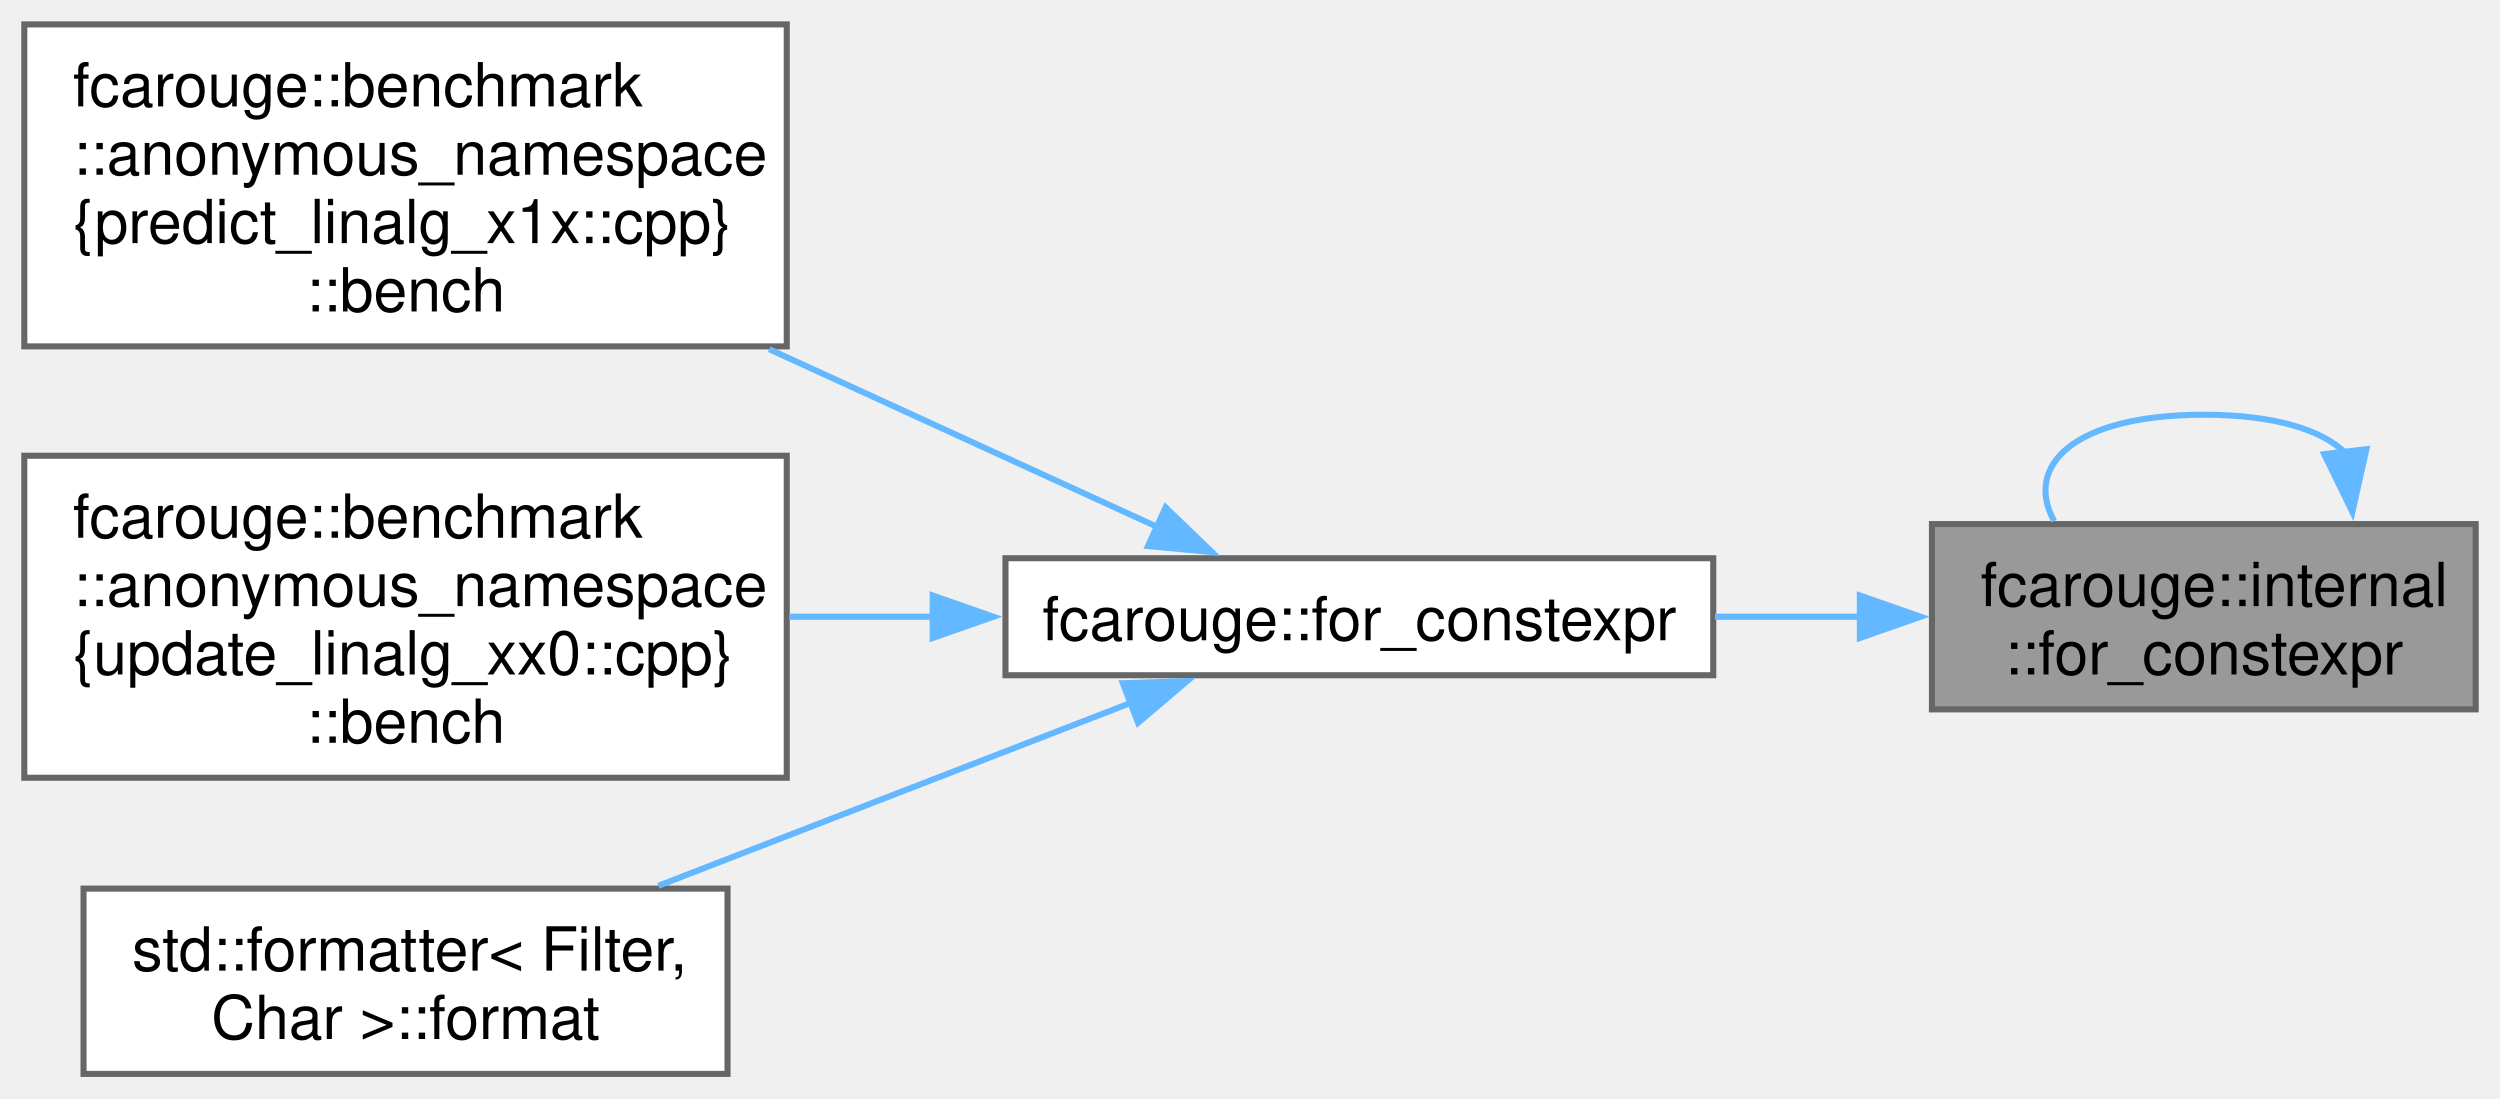
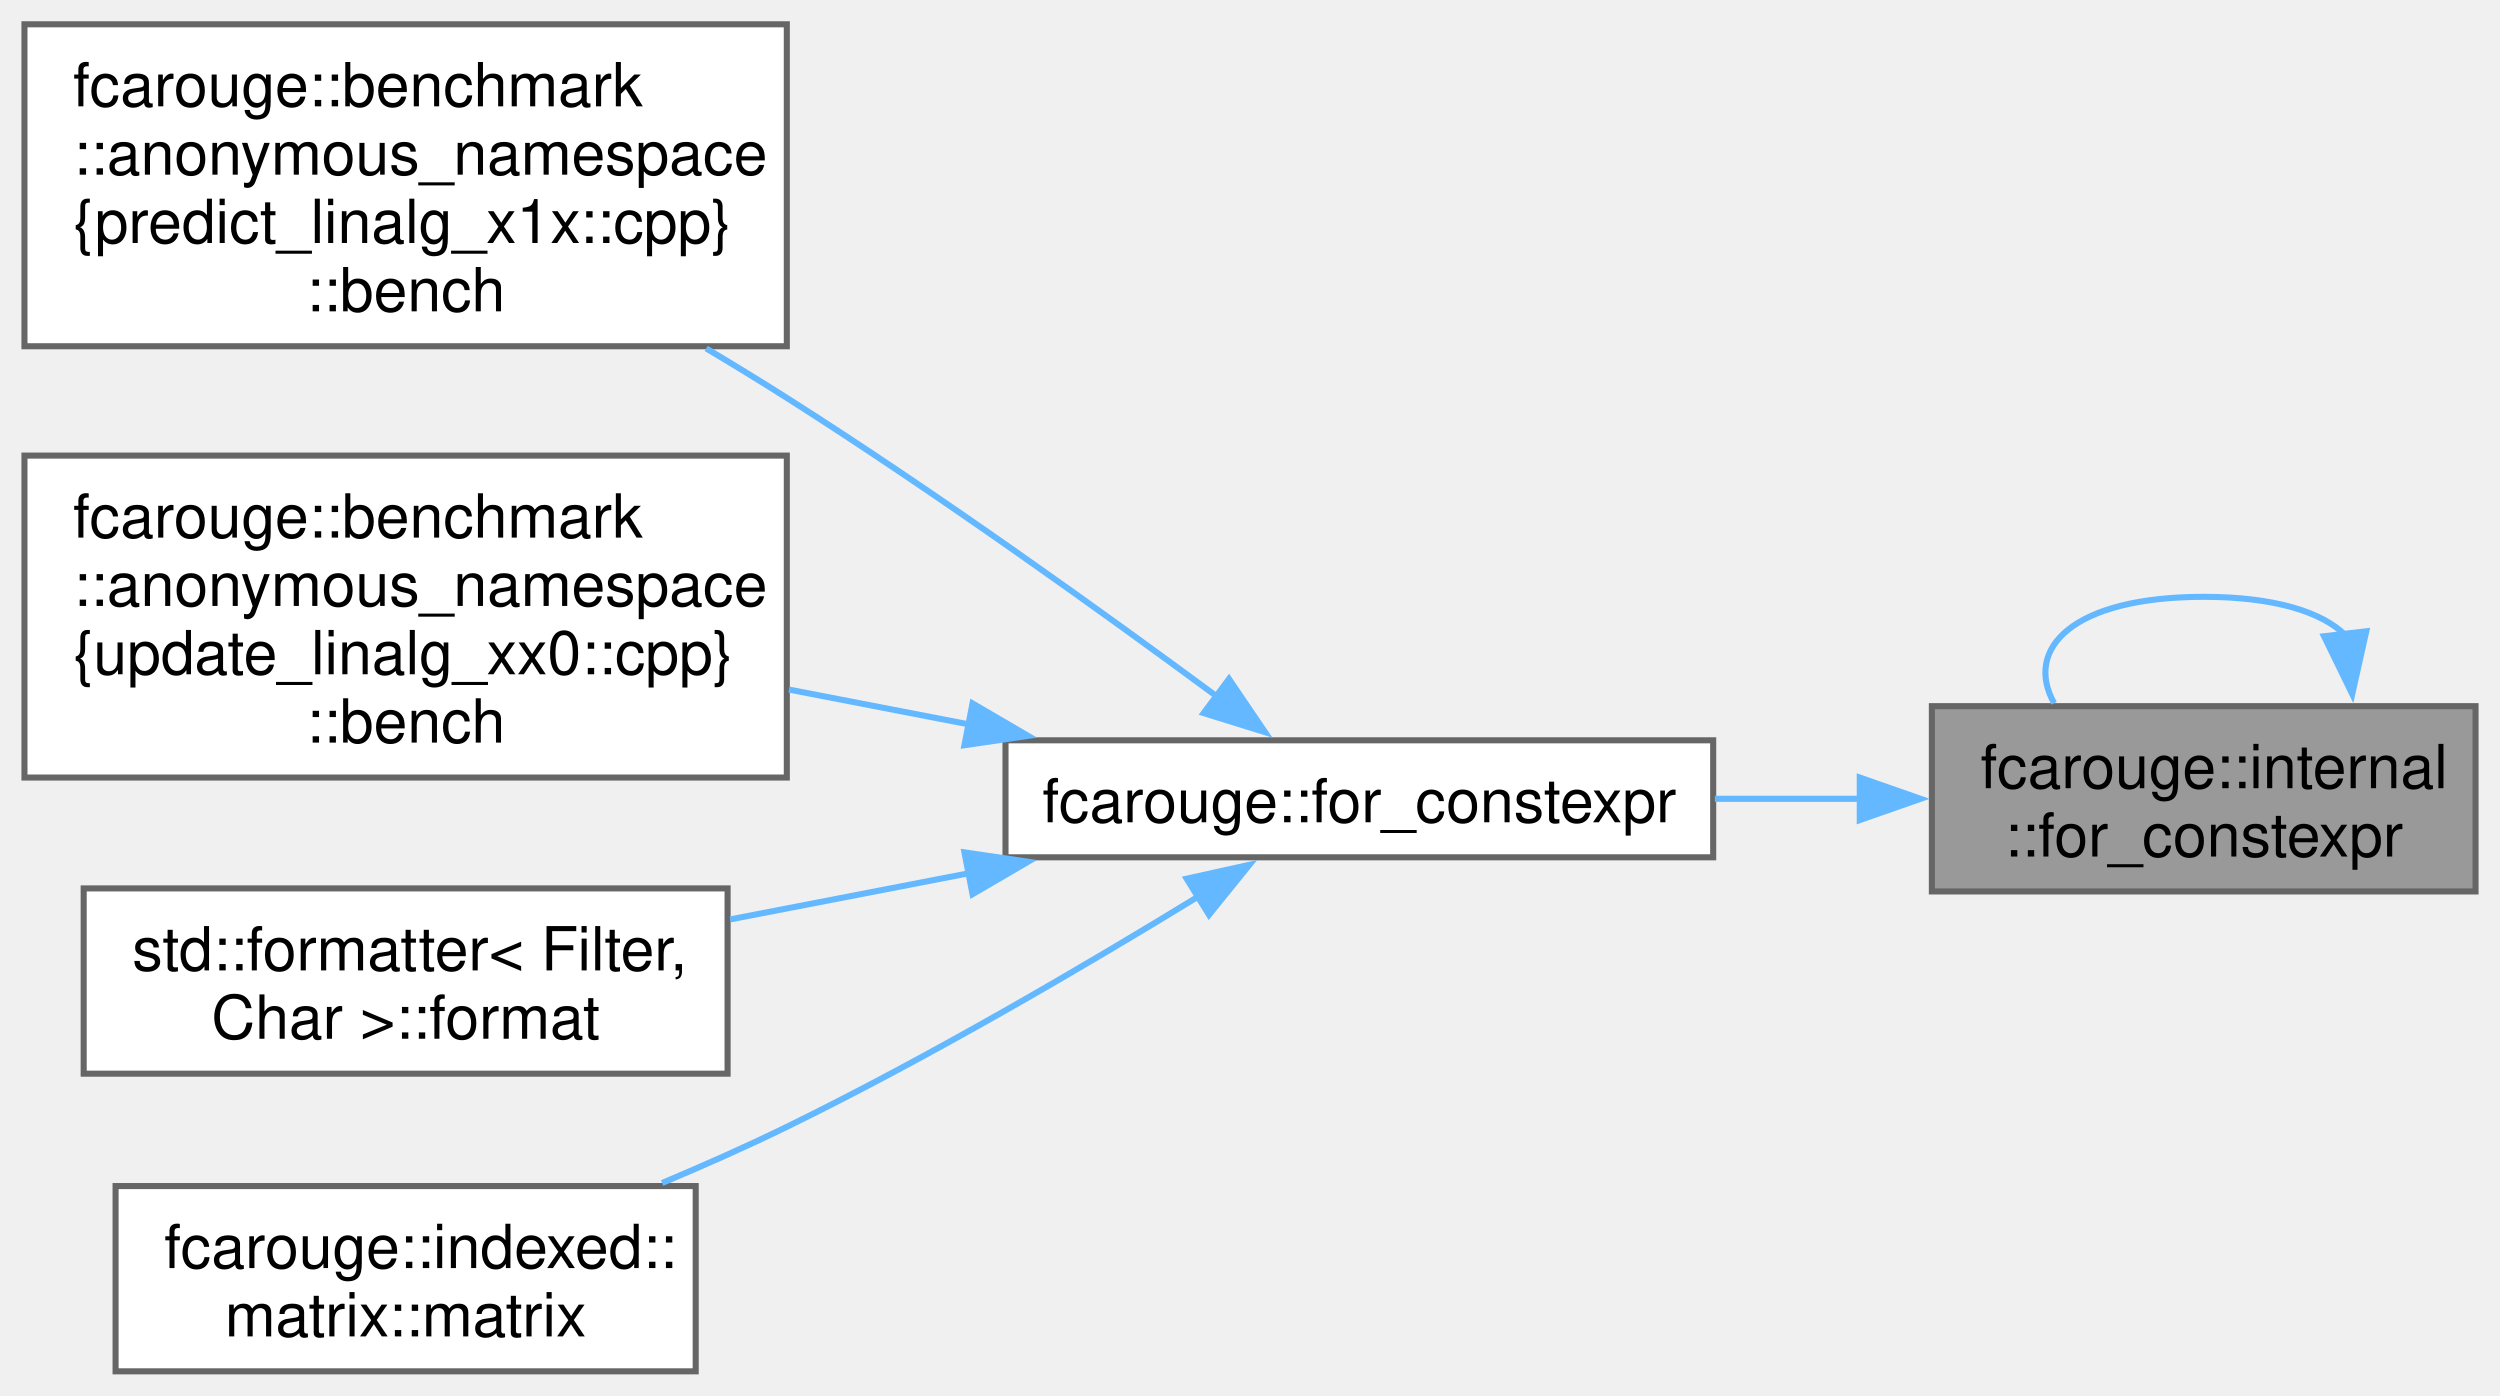
- <svg xmlns="http://www.w3.org/2000/svg" xmlns:xlink="http://www.w3.org/1999/xlink" width="412pt" height="181pt" viewBox="0.00 0.00 411.50 180.75">
-   <g id="graph0" class="graph" transform="scale(1 1) rotate(0) translate(4 176.75)">
+ <svg xmlns="http://www.w3.org/2000/svg" xmlns:xlink="http://www.w3.org/1999/xlink" width="412pt" height="230pt" viewBox="0.00 0.00 411.50 229.75">
+   <g id="graph0" class="graph" transform="scale(1 1) rotate(0) translate(4 225.75)">
    <g id="Node000001" class="node">
      <g id="a_Node000001">
        <a xlink:title=" ">
-           <polygon fill="#999999" stroke="#666666" points="403.5,-90.5 314,-90.5 314,-60 403.5,-60 403.5,-90.5" />
-           <text text-anchor="start" x="322" y="-77" font-family="Helvetica,sans-Serif" font-size="10.00">fcarouge::internal</text>
-           <text text-anchor="middle" x="358.75" y="-65.75" font-family="Helvetica,sans-Serif" font-size="10.00">::for_constexpr</text>
+           <polygon fill="#999999" stroke="#666666" points="403.5,-109.5 314,-109.5 314,-79 403.5,-79 403.5,-109.5" />
+           <text text-anchor="start" x="322" y="-96" font-family="Helvetica,sans-Serif" font-size="10.00">fcarouge::internal</text>
+           <text text-anchor="middle" x="358.75" y="-84.75" font-family="Helvetica,sans-Serif" font-size="10.00">::for_constexpr</text>
        </a>
      </g>
    </g>
-     <g id="edge5_Node000001_Node000001" class="edge">
-       <g id="a_edge5_Node000001_Node000001">
+     <g id="edge6_Node000001_Node000001" class="edge">
+       <g id="a_edge6_Node000001_Node000001">
        <a xlink:title=" ">
-           <path fill="none" stroke="#63b8ff" d="M382.06,-102.2C378.25,-105.97 370.48,-108.5 358.75,-108.5 337.3,-108.5 329.09,-100.06 334.12,-90.99" />
-           <polygon fill="#63b8ff" stroke="#63b8ff" points="385.51,-102.83 383.2,-92.49 378.56,-102.01 385.51,-102.83" />
+           <path fill="none" stroke="#63b8ff" d="M382.06,-121.2C378.25,-124.97 370.48,-127.5 358.75,-127.5 337.3,-127.5 329.09,-119.06 334.12,-109.99" />
+           <polygon fill="#63b8ff" stroke="#63b8ff" points="385.51,-121.83 383.2,-111.49 378.56,-121.01 385.51,-121.83" />
        </a>
      </g>
    </g>
    <g id="Node000002" class="node">
      <g id="a_Node000002">
        <a xlink:href="namespacefcarouge.xhtml#a5ad0022b969a210b7261d0158bc1dd7b" target="_top" xlink:title="Compile-time for loop.">
-           <polygon fill="white" stroke="#666666" points="278,-84.88 161.5,-84.88 161.5,-65.62 278,-65.62 278,-84.88" />
-           <text text-anchor="middle" x="219.75" y="-71.38" font-family="Helvetica,sans-Serif" font-size="10.00">fcarouge::for_constexpr</text>
+           <polygon fill="white" stroke="#666666" points="278,-103.88 161.5,-103.88 161.5,-84.62 278,-84.62 278,-103.88" />
+           <text text-anchor="middle" x="219.75" y="-90.38" font-family="Helvetica,sans-Serif" font-size="10.00">fcarouge::for_constexpr</text>
        </a>
      </g>
    </g>
    <g id="edge1_Node000001_Node000002" class="edge">
      <g id="a_edge1_Node000001_Node000002">
        <a xlink:title=" ">
-           <path fill="none" stroke="#63b8ff" d="M302.28,-75.25C294.38,-75.25 286.23,-75.25 278.28,-75.25" />
-           <polygon fill="#63b8ff" stroke="#63b8ff" points="302.13,-78.75 312.13,-75.25 302.13,-71.75 302.13,-78.75" />
+           <path fill="none" stroke="#63b8ff" d="M302.28,-94.25C294.38,-94.25 286.23,-94.25 278.28,-94.25" />
+           <polygon fill="#63b8ff" stroke="#63b8ff" points="302.13,-97.75 312.13,-94.25 302.13,-90.75 302.13,-97.75" />
        </a>
      </g>
    </g>
    <g id="Node000003" class="node">
      <g id="a_Node000003">
        <a xlink:href="namespacefcarouge_1_1benchmark_1_1anonymous__namespace_02predict__linalg__x1x_8cpp_03.xhtml#afd227c8a2ead320bc47bafa8e88a9d7f" target="_top" xlink:title=" ">
-           <polygon fill="white" stroke="#666666" points="125.5,-172.75 0,-172.75 0,-119.75 125.5,-119.75 125.5,-172.75" />
-           <text text-anchor="start" x="8" y="-159.25" font-family="Helvetica,sans-Serif" font-size="10.00">fcarouge::benchmark</text>
-           <text text-anchor="start" x="8" y="-148" font-family="Helvetica,sans-Serif" font-size="10.00">::anonymous_namespace</text>
-           <text text-anchor="start" x="8" y="-136.75" font-family="Helvetica,sans-Serif" font-size="10.00">{predict_linalg_x1x::cpp}</text>
-           <text text-anchor="middle" x="62.75" y="-125.5" font-family="Helvetica,sans-Serif" font-size="10.00">::bench</text>
+           <polygon fill="white" stroke="#666666" points="125.5,-221.75 0,-221.75 0,-168.75 125.5,-168.75 125.5,-221.75" />
+           <text text-anchor="start" x="8" y="-208.25" font-family="Helvetica,sans-Serif" font-size="10.00">fcarouge::benchmark</text>
+           <text text-anchor="start" x="8" y="-197" font-family="Helvetica,sans-Serif" font-size="10.00">::anonymous_namespace</text>
+           <text text-anchor="start" x="8" y="-185.75" font-family="Helvetica,sans-Serif" font-size="10.00">{predict_linalg_x1x::cpp}</text>
+           <text text-anchor="middle" x="62.75" y="-174.5" font-family="Helvetica,sans-Serif" font-size="10.00">::bench</text>
        </a>
      </g>
    </g>
    <g id="edge2_Node000002_Node000003" class="edge">
      <g id="a_edge2_Node000002_Node000003">
        <a xlink:title=" ">
-           <path fill="none" stroke="#63b8ff" d="M186.66,-89.95C168.17,-98.42 144.35,-109.33 122.61,-119.29" />
-           <polygon fill="#63b8ff" stroke="#63b8ff" points="187.86,-93.25 195.49,-85.9 184.95,-86.88 187.86,-93.25" />
+           <path fill="none" stroke="#63b8ff" d="M196.32,-111.08C177.7,-124.82 150.34,-144.48 125.5,-160.25 121.23,-162.96 116.75,-165.7 112.23,-168.39" />
+           <polygon fill="#63b8ff" stroke="#63b8ff" points="198.29,-113.98 204.24,-105.21 194.12,-108.36 198.29,-113.98" />
        </a>
      </g>
    </g>
    <g id="Node000004" class="node">
      <g id="a_Node000004">
        <a xlink:href="namespacefcarouge_1_1benchmark_1_1anonymous__namespace_02update__linalg__xx0_8cpp_03.xhtml#ad815f323e5a14424caa6a63c1b22f296" target="_top" xlink:title=" ">
-           <polygon fill="white" stroke="#666666" points="125.5,-101.75 0,-101.75 0,-48.75 125.5,-48.75 125.5,-101.75" />
-           <text text-anchor="start" x="8" y="-88.25" font-family="Helvetica,sans-Serif" font-size="10.00">fcarouge::benchmark</text>
-           <text text-anchor="start" x="8" y="-77" font-family="Helvetica,sans-Serif" font-size="10.00">::anonymous_namespace</text>
-           <text text-anchor="start" x="8" y="-65.75" font-family="Helvetica,sans-Serif" font-size="10.00">{update_linalg_xx0::cpp}</text>
-           <text text-anchor="middle" x="62.75" y="-54.5" font-family="Helvetica,sans-Serif" font-size="10.00">::bench</text>
+           <polygon fill="white" stroke="#666666" points="125.5,-150.75 0,-150.75 0,-97.75 125.5,-97.75 125.5,-150.75" />
+           <text text-anchor="start" x="8" y="-137.25" font-family="Helvetica,sans-Serif" font-size="10.00">fcarouge::benchmark</text>
+           <text text-anchor="start" x="8" y="-126" font-family="Helvetica,sans-Serif" font-size="10.00">::anonymous_namespace</text>
+           <text text-anchor="start" x="8" y="-114.75" font-family="Helvetica,sans-Serif" font-size="10.00">{update_linalg_xx0::cpp}</text>
+           <text text-anchor="middle" x="62.75" y="-103.5" font-family="Helvetica,sans-Serif" font-size="10.00">::bench</text>
        </a>
      </g>
    </g>
    <g id="edge3_Node000002_Node000004" class="edge">
      <g id="a_edge3_Node000002_Node000004">
        <a xlink:title=" ">
-           <path fill="none" stroke="#63b8ff" d="M149.6,-75.25C141.72,-75.25 133.72,-75.25 125.93,-75.25" />
-           <polygon fill="#63b8ff" stroke="#63b8ff" points="149.52,-78.75 159.52,-75.25 149.52,-71.75 149.52,-78.75" />
+           <path fill="none" stroke="#63b8ff" d="M155.43,-106.51C145.67,-108.39 135.6,-110.34 125.86,-112.23" />
+           <polygon fill="#63b8ff" stroke="#63b8ff" points="156.07,-109.95 165.22,-104.61 154.74,-103.07 156.07,-109.95" />
        </a>
      </g>
    </g>
    <g id="Node000005" class="node">
      <g id="a_Node000005">
        <a xlink:href="structstd_1_1formatter_3_01_filter_00_01_char_01_4.xhtml#a887dd3f3f177feadd1ca42785885897f" target="_top" xlink:title=" ">
-           <polygon fill="white" stroke="#666666" points="115.75,-30.5 9.75,-30.5 9.75,0 115.75,0 115.75,-30.5" />
-           <text text-anchor="start" x="17.75" y="-17" font-family="Helvetica,sans-Serif" font-size="10.00">std::formatter&lt; Filter,</text>
-           <text text-anchor="middle" x="62.75" y="-5.75" font-family="Helvetica,sans-Serif" font-size="10.00"> Char &gt;::format</text>
+           <polygon fill="white" stroke="#666666" points="115.75,-79.5 9.75,-79.5 9.75,-49 115.75,-49 115.75,-79.5" />
+           <text text-anchor="start" x="17.75" y="-66" font-family="Helvetica,sans-Serif" font-size="10.00">std::formatter&lt; Filter,</text>
+           <text text-anchor="middle" x="62.75" y="-54.75" font-family="Helvetica,sans-Serif" font-size="10.00"> Char &gt;::format</text>
        </a>
      </g>
    </g>
    <g id="edge4_Node000002_Node000005" class="edge">
      <g id="a_edge4_Node000002_Node000005">
        <a xlink:title=" ">
-           <path fill="none" stroke="#63b8ff" d="M182.28,-61.13C158.9,-52.08 128.52,-40.32 104.37,-30.97" />
-           <polygon fill="#63b8ff" stroke="#63b8ff" points="180.81,-64.31 191.4,-64.66 183.33,-57.79 180.81,-64.31" />
+           <path fill="none" stroke="#63b8ff" d="M155.43,-81.99C142.39,-79.47 128.79,-76.84 116.18,-74.4" />
+           <polygon fill="#63b8ff" stroke="#63b8ff" points="154.74,-85.43 165.22,-83.89 156.07,-78.55 154.74,-85.43" />
+         </a>
+       </g>
+     </g>
+     <g id="Node000006" class="node">
+       <g id="a_Node000006">
+         <a xlink:href="structfcarouge_1_1indexed_1_1matrix.xhtml#a051d3e4dba78958f5605ce5c920dbf91" target="_top" xlink:title=" ">
+           <polygon fill="white" stroke="#666666" points="110.5,-30.5 15,-30.5 15,0 110.5,0 110.5,-30.5" />
+           <text text-anchor="start" x="23" y="-17" font-family="Helvetica,sans-Serif" font-size="10.00">fcarouge::indexed::</text>
+           <text text-anchor="middle" x="62.75" y="-5.75" font-family="Helvetica,sans-Serif" font-size="10.00">matrix::matrix</text>
+         </a>
+       </g>
+     </g>
+     <g id="edge5_Node000002_Node000006" class="edge">
+       <g id="a_edge5_Node000002_Node000006">
+         <a xlink:title=" ">
+           <path fill="none" stroke="#63b8ff" d="M193.26,-78.18C174.8,-66.88 149.07,-51.78 125.5,-40.25 118.95,-37.05 111.89,-33.91 104.96,-31" />
+           <polygon fill="#63b8ff" stroke="#63b8ff" points="191.32,-81.1 201.66,-83.39 195,-75.15 191.32,-81.1" />
        </a>
      </g>
    </g>
  </g>
</svg>
